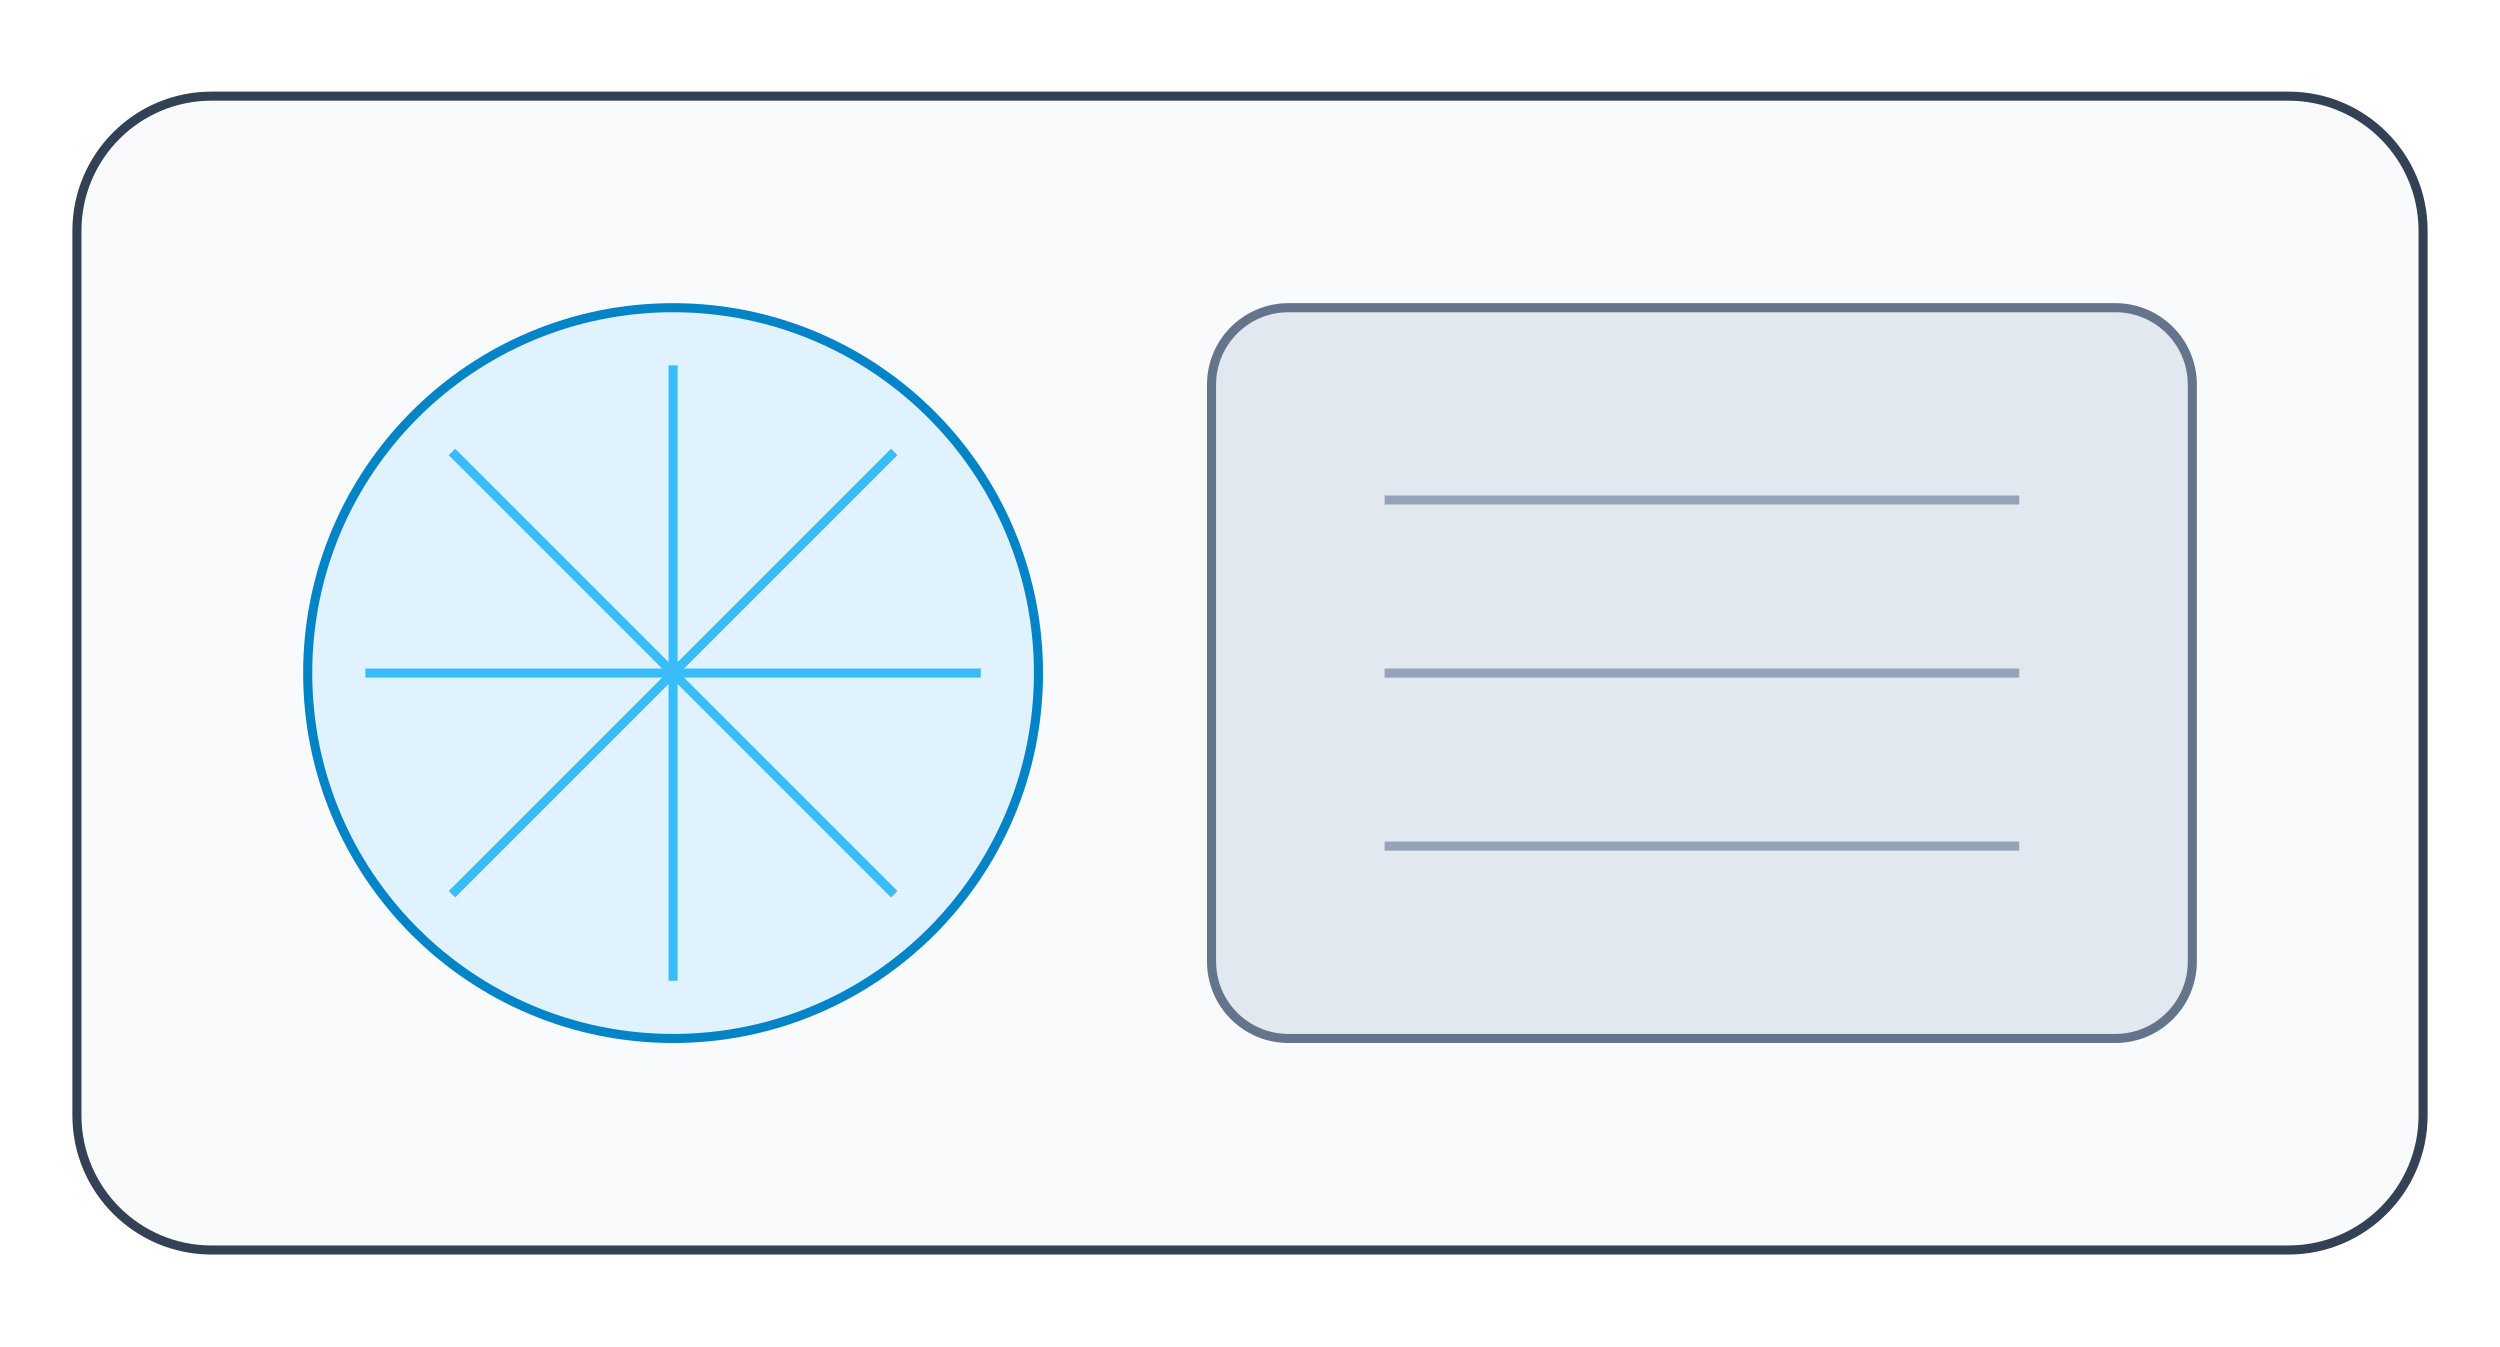
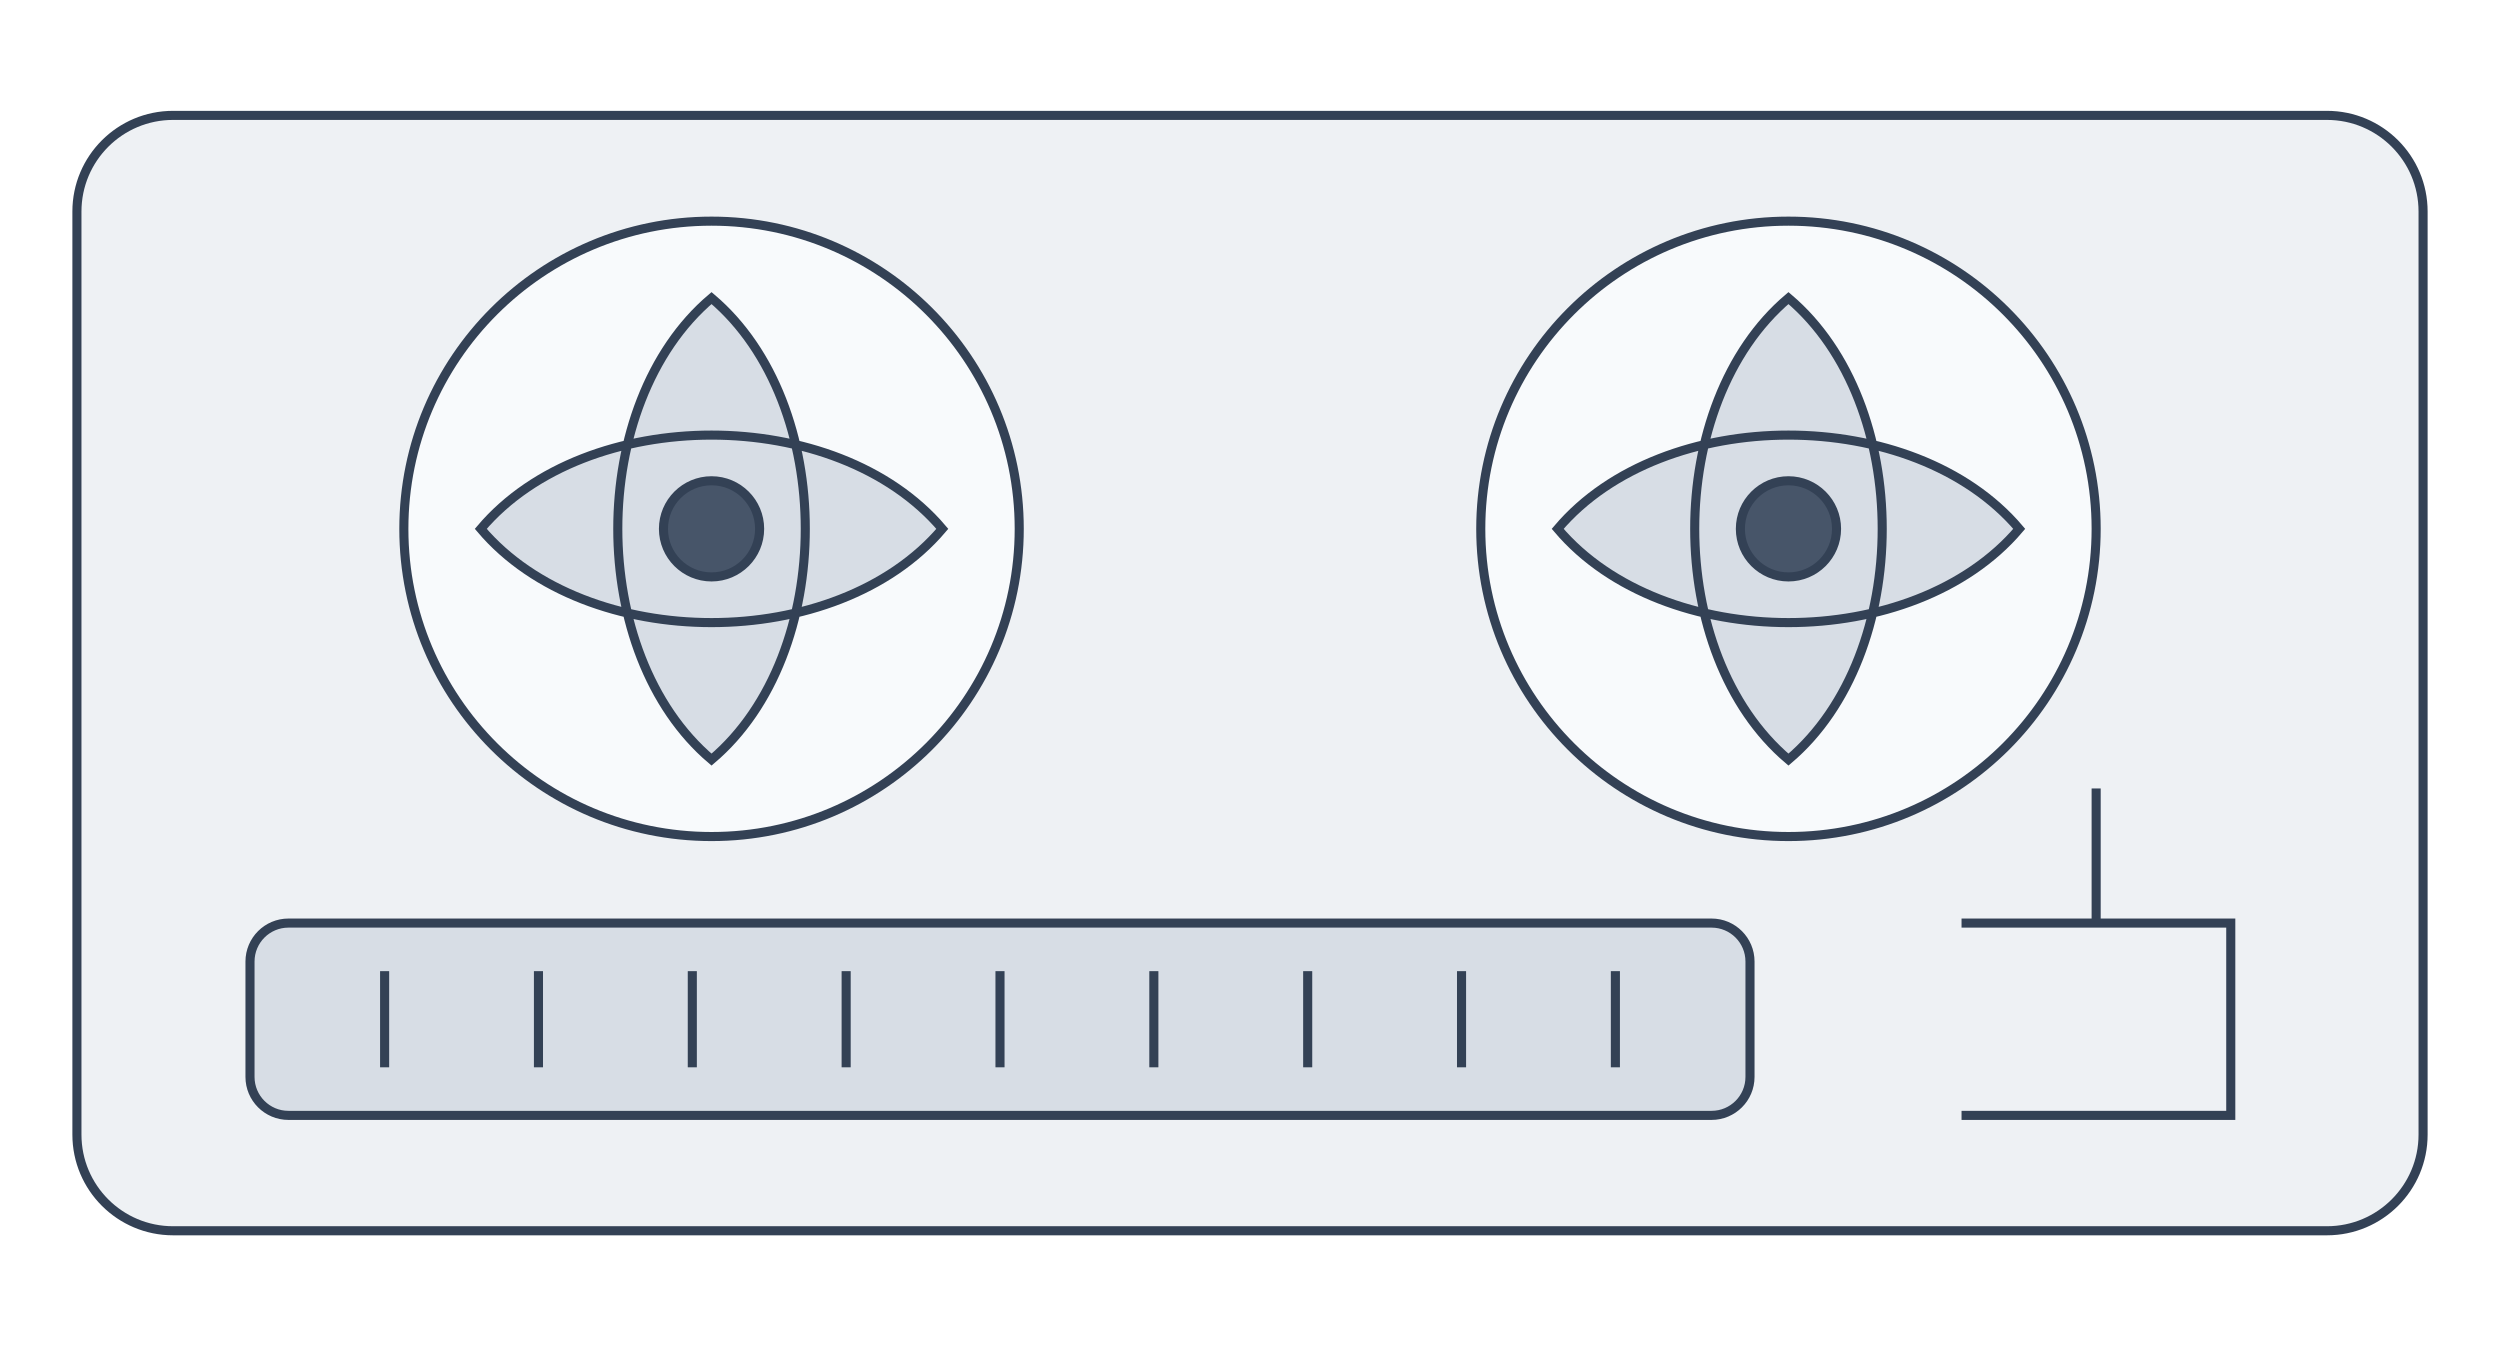
<svg xmlns="http://www.w3.org/2000/svg" viewBox="0 0 260 140" role="img" aria-label="Chiller industrial visto de cima">
  <style>[stroke]{stroke-width:.25mm!important;vector-effect:non-scaling-stroke}</style>
-   <rect x="8" y="10" width="244" height="120" rx="14" fill="#f8fafc" stroke="#334155" stroke-width="6" />
-   <circle cx="70" cy="70" r="38" fill="#e0f2fe" stroke="#0284c7" stroke-width="5" />
-   <path d="M70 38v64M38 70h64M47 47l46 46M93 47 47 93" stroke="#38bdf8" stroke-width="4" />
-   <rect x="126" y="32" width="102" height="76" rx="8" fill="#e2e8f0" stroke="#64748b" stroke-width="4" />
-   <path d="M144 52h66M144 70h66M144 88h66" stroke="#94a3b8" stroke-width="4" />
+   <g stroke="#334155">
+     <rect x="8" y="12" width="244" height="116" rx="10" fill="#eef1f4" />
+     <circle cx="74" cy="55" r="32" fill="#f8fafc" />
+     <circle cx="186" cy="55" r="32" fill="#f8fafc" />
+     <path d="M74 31c13 11 13 37 0 48-13-11-13-37 0-48zM50 55c11-13 37-13 48 0-11 13-37 13-48 0z" fill="#d7dde5" />
+     <path d="M186 31c13 11 13 37 0 48-13-11-13-37 0-48zM162 55c11-13 37-13 48 0-11 13-37 13-48 0z" fill="#d7dde5" />
+     <circle cx="74" cy="55" r="5" fill="#475569" />
+     <circle cx="186" cy="55" r="5" fill="#475569" />
+     <rect x="26" y="96" width="156" height="20" rx="4" fill="#d7dde5" />
+     <path d="M40 101v10M56 101v10M72 101v10M88 101v10M104 101v10M120 101v10M136 101v10M152 101v10M168 101v10" fill="none" />
+     <path d="M204 96h28v20h-28M218 96V82" fill="none" />
+   </g>
</svg>
